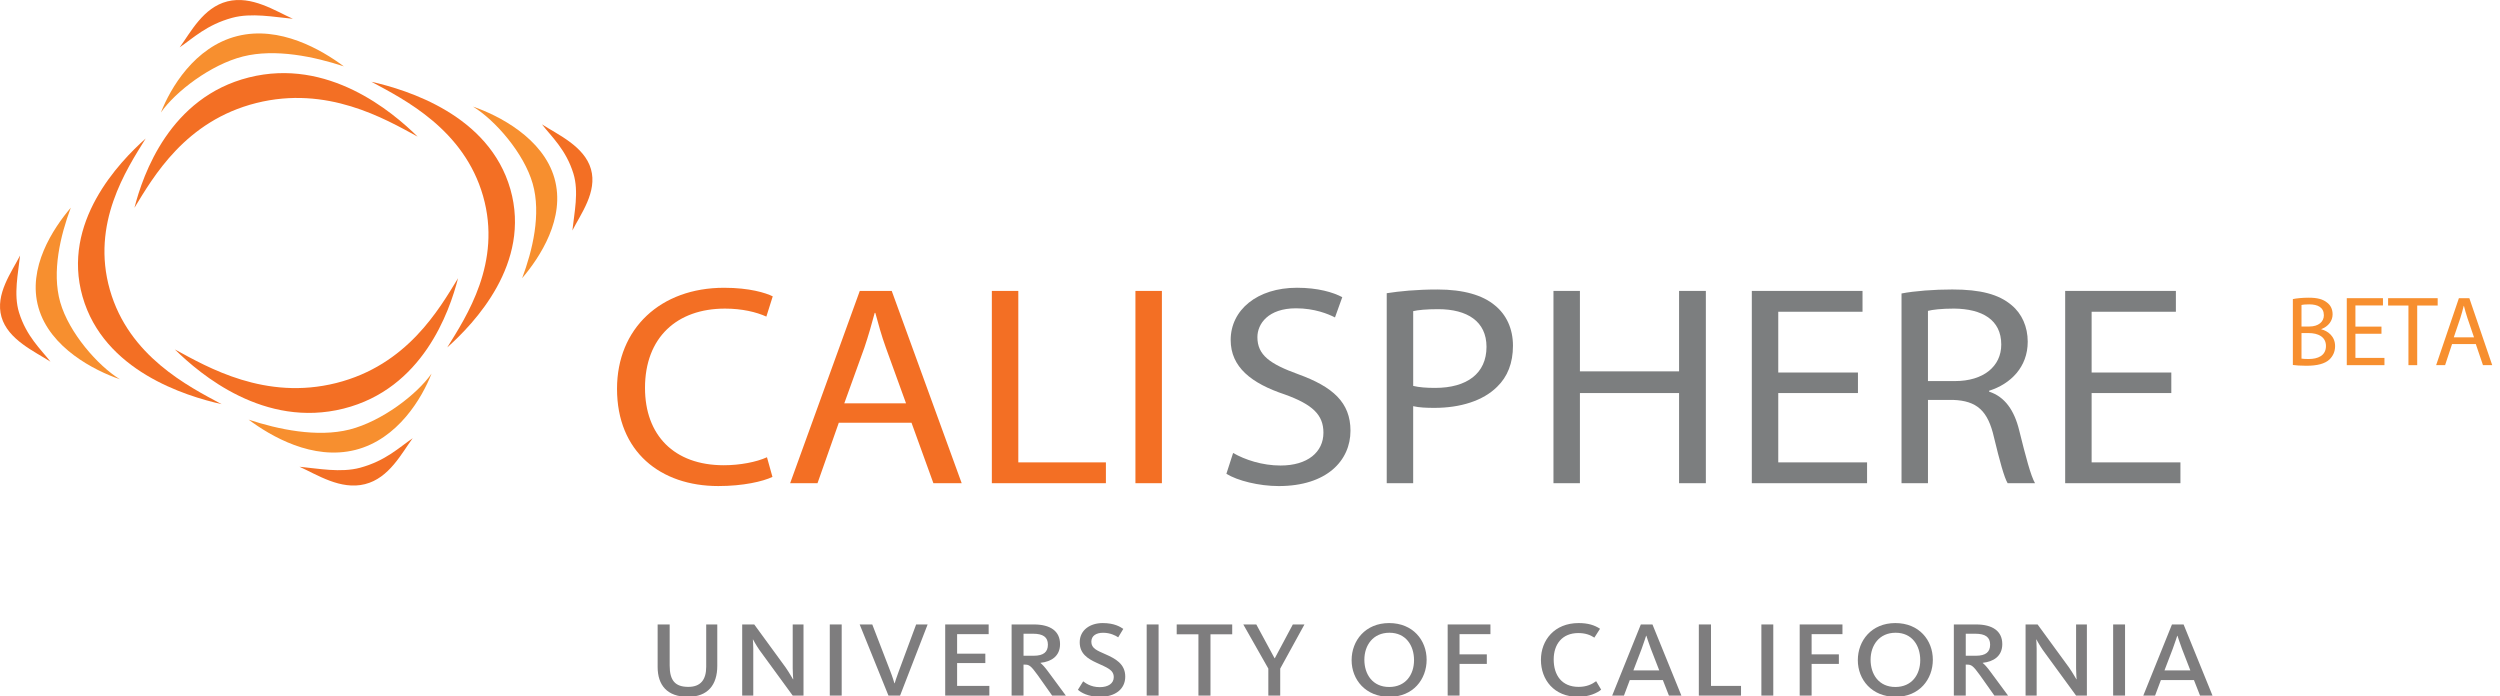
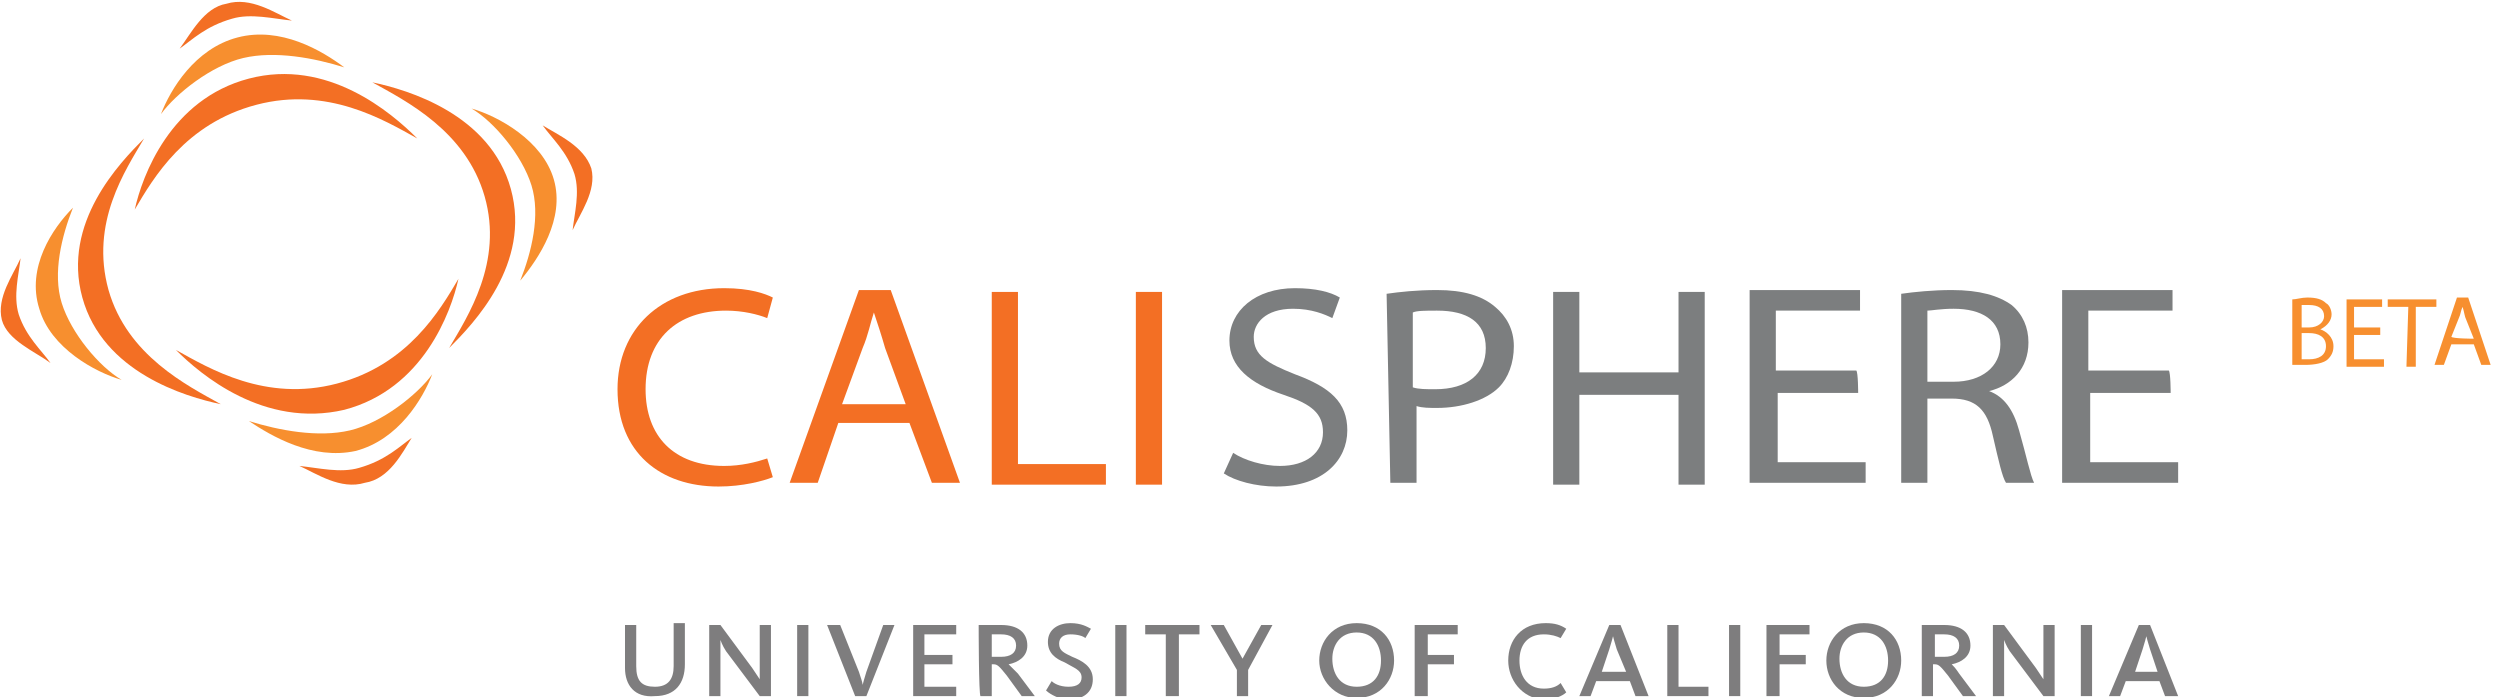
- <svg xmlns="http://www.w3.org/2000/svg" version="1.1" id="Layer_1" x="0px" y="0px" width="133.577px" height="37.166px" viewBox="0 0 133.577 37.166" enable-background="new 0 0 133.577 37.166" xml:space="preserve">
+ <svg xmlns="http://www.w3.org/2000/svg" version="1.1" id="Layer_1" x="0px" y="0px" viewBox="-328 288.8 133.6 37.2" enable-background="new -328 288.8 133.6 37.2" xml:space="preserve">
  <g>
-     <path fill="#F78F2F" d="M122.509,15.98c0.202-0.042,0.521-0.074,0.845-0.074c0.462,0,0.759,0.08,0.982,0.26   c0.186,0.138,0.297,0.35,0.297,0.632c0,0.345-0.229,0.648-0.605,0.786v0.011c0.34,0.085,0.738,0.366,0.738,0.897   c0,0.308-0.122,0.542-0.303,0.717c-0.249,0.229-0.653,0.334-1.237,0.334c-0.318,0-0.562-0.021-0.717-0.042V15.98z M122.971,17.446   h0.42c0.488,0,0.775-0.255,0.775-0.6c0-0.419-0.319-0.584-0.786-0.584c-0.213,0-0.335,0.016-0.409,0.032V17.446z M122.971,19.161   c0.091,0.016,0.224,0.021,0.388,0.021c0.479,0,0.919-0.175,0.919-0.696c0-0.488-0.42-0.69-0.924-0.69h-0.383V19.161z" />
-     <path fill="#F78F2F" d="M127.244,17.833h-1.392v1.29h1.551v0.388h-2.013v-3.579h1.933v0.388h-1.471v1.131h1.392V17.833z" />
-     <path fill="#F78F2F" d="M128.686,16.325h-1.088v-0.393h2.649v0.393h-1.094v3.186h-0.468V16.325z" />
-     <path fill="#F78F2F" d="M131.015,18.385l-0.372,1.126h-0.478l1.216-3.579h0.558l1.222,3.579h-0.494l-0.382-1.126H131.015z    M132.188,18.024l-0.351-1.03c-0.08-0.233-0.133-0.446-0.187-0.653h-0.01c-0.054,0.212-0.112,0.43-0.181,0.647l-0.351,1.036   H132.188z" />
+     <path fill="#F78F2F" d="M-205.5,304.8c0.2,0,0.5-0.1,0.8-0.1c0.5,0,0.8,0.1,1,0.3c0.2,0.1,0.3,0.4,0.3,0.6c0,0.3-0.2,0.6-0.6,0.8v0   c0.3,0.1,0.7,0.4,0.7,0.9c0,0.3-0.1,0.5-0.3,0.7c-0.2,0.2-0.7,0.3-1.2,0.3c-0.3,0-0.6,0-0.7,0   C-205.5,308.3-205.5,304.8-205.5,304.8z M-205,306.3h0.4c0.5,0,0.8-0.3,0.8-0.6c0-0.4-0.3-0.6-0.8-0.6c-0.2,0-0.3,0-0.4,0V306.3z    M-205,308c0.1,0,0.2,0,0.4,0c0.5,0,0.9-0.2,0.9-0.7c0-0.5-0.4-0.7-0.9-0.7h-0.4C-205,306.6-205,308-205,308z" />
+     <path fill="#F78F2F" d="M-200.8,306.7h-1.4v1.3h1.6v0.4h-2v-3.6h1.9v0.4h-1.5v1.1h1.4V306.7z" />
+     <path fill="#F78F2F" d="M-199.3,305.2h-1.1v-0.4h2.6v0.4h-1.1v3.2h-0.5L-199.3,305.2L-199.3,305.2z" />
+     <path fill="#F78F2F" d="M-197,307.2l-0.4,1.1h-0.5l1.2-3.6h0.6l1.2,3.6h-0.5l-0.4-1.1H-197z M-195.8,306.9l-0.4-1   c-0.1-0.2-0.1-0.4-0.2-0.7h0c-0.1,0.2-0.1,0.4-0.2,0.6l-0.4,1C-196.9,306.9-195.8,306.9-195.8,306.9z" />
  </g>
  <g>
-     <path fill="#F36F24" d="M41.273,25.482c-0.52,0.244-1.56,0.488-2.893,0.488c-3.088,0-5.412-1.83-5.412-5.198   c0-3.217,2.324-5.396,5.72-5.396c1.365,0,2.227,0.274,2.6,0.458l-0.341,1.082c-0.536-0.244-1.3-0.427-2.21-0.427   c-2.567,0-4.274,1.54-4.274,4.238c0,2.516,1.544,4.131,4.209,4.131c0.861,0,1.739-0.168,2.308-0.427L41.273,25.482z" />
-     <path fill="#F36F24" d="M44.818,22.586l-1.138,3.232h-1.462l3.721-10.274h1.707l3.738,10.274h-1.512l-1.17-3.232H44.818z    M48.41,21.55l-1.072-2.958c-0.244-0.67-0.406-1.28-0.569-1.875h-0.033c-0.163,0.61-0.341,1.235-0.552,1.86l-1.073,2.973H48.41z" />
-     <path fill="#F36F24" d="M52.995,15.544h1.414v9.161h4.68v1.113h-6.094V15.544z" />
-     <path fill="#F36F24" d="M62.081,15.544v10.274h-1.414V15.544H62.081z" />
+     <path fill="#F36F24" d="M-286.7,314.3c-0.5,0.2-1.6,0.5-2.9,0.5c-3.1,0-5.4-1.8-5.4-5.2c0-3.2,2.3-5.4,5.7-5.4   c1.4,0,2.2,0.3,2.6,0.5l-0.3,1.1c-0.5-0.2-1.3-0.4-2.2-0.4c-2.6,0-4.3,1.5-4.3,4.2c0,2.5,1.5,4.1,4.2,4.1c0.9,0,1.7-0.2,2.3-0.4   L-286.7,314.3z" />
+     <path fill="#F36F24" d="M-283.2,311.4l-1.1,3.2h-1.5l3.7-10.3h1.7l3.7,10.3h-1.5l-1.2-3.2H-283.2z M-279.6,310.4l-1.1-3   c-0.2-0.7-0.4-1.3-0.6-1.9h0c-0.2,0.6-0.3,1.2-0.6,1.9l-1.1,3H-279.6z" />
+     <path fill="#F36F24" d="M-275,304.4h1.4v9.2h4.7v1.1h-6.1C-275,314.7-275,304.4-275,304.4z" />
+     <path fill="#F36F24" d="M-265.9,304.4v10.3h-1.4v-10.3H-265.9z" />
  </g>
  <g>
-     <path fill="#7C7E7F" d="M65.886,24.202c0.634,0.366,1.56,0.671,2.535,0.671c1.446,0,2.291-0.717,2.291-1.754   c0-0.959-0.585-1.508-2.063-2.042c-1.788-0.595-2.893-1.463-2.893-2.912c0-1.601,1.414-2.79,3.542-2.79   c1.121,0,1.934,0.244,2.421,0.503l-0.39,1.083c-0.357-0.183-1.089-0.488-2.081-0.488c-1.495,0-2.064,0.838-2.064,1.54   c0,0.96,0.667,1.433,2.178,1.981c1.853,0.672,2.795,1.51,2.795,3.02c0,1.584-1.251,2.957-3.835,2.957   c-1.056,0-2.21-0.29-2.795-0.656L65.886,24.202z" />
-     <path fill="#7C7E7F" d="M74.095,15.666c0.683-0.106,1.576-0.198,2.714-0.198c1.397,0,2.421,0.305,3.071,0.854   c0.601,0.488,0.959,1.234,0.959,2.149c0,0.93-0.293,1.661-0.846,2.195c-0.747,0.746-1.966,1.127-3.348,1.127   c-0.422,0-0.812-0.015-1.138-0.091v4.116h-1.413V15.666z M75.508,20.619c0.31,0.076,0.699,0.107,1.171,0.107   c1.706,0,2.746-0.777,2.746-2.195c0-1.356-1.024-2.012-2.584-2.012c-0.617,0-1.089,0.045-1.333,0.106V20.619z" />
+     <path fill="#7C7E7F" d="M-262.1,313c0.6,0.4,1.6,0.7,2.5,0.7c1.4,0,2.3-0.7,2.3-1.8c0-1-0.6-1.5-2.1-2c-1.8-0.6-2.9-1.5-2.9-2.9   c0-1.6,1.4-2.8,3.5-2.8c1.1,0,1.9,0.2,2.4,0.5l-0.4,1.1c-0.4-0.2-1.1-0.5-2.1-0.5c-1.5,0-2.1,0.8-2.1,1.5c0,1,0.7,1.4,2.2,2   c1.9,0.7,2.8,1.5,2.8,3c0,1.6-1.3,3-3.8,3c-1.1,0-2.2-0.3-2.8-0.7L-262.1,313z" />
+     <path fill="#7C7E7F" d="M-253.9,304.5c0.7-0.1,1.6-0.2,2.7-0.2c1.4,0,2.4,0.3,3.1,0.9c0.6,0.5,1,1.2,1,2.1c0,0.9-0.3,1.7-0.8,2.2   c-0.7,0.7-2,1.1-3.3,1.1c-0.4,0-0.8,0-1.1-0.1v4.1h-1.4L-253.9,304.5L-253.9,304.5z M-252.5,309.5c0.3,0.1,0.7,0.1,1.2,0.1   c1.7,0,2.7-0.8,2.7-2.2c0-1.4-1-2-2.6-2c-0.6,0-1.1,0-1.3,0.1V309.5z" />
  </g>
  <g>
-     <path fill="#7C7E7F" d="M84.416,15.544v4.298h5.298v-4.298h1.431v10.274h-1.431v-4.817h-5.298v4.817h-1.413V15.544H84.416z" />
-     <path fill="#7C7E7F" d="M99.272,21.001h-4.258v3.704h4.745v1.113h-6.158V15.544h5.915v1.113h-4.502v3.247h4.258V21.001z" />
-     <path fill="#7C7E7F" d="M101.599,15.681c0.715-0.137,1.738-0.214,2.714-0.214c1.511,0,2.486,0.259,3.169,0.839   c0.552,0.457,0.861,1.158,0.861,1.951c0,1.356-0.91,2.256-2.064,2.622v0.046c0.846,0.274,1.349,1.006,1.609,2.073   c0.357,1.433,0.617,2.424,0.845,2.82h-1.463c-0.179-0.29-0.422-1.174-0.731-2.455c-0.324-1.418-0.909-1.951-2.193-1.996h-1.333   v4.451h-1.413V15.681z M103.012,20.361h1.446c1.512,0,2.471-0.778,2.471-1.952c0-1.326-1.024-1.906-2.519-1.921   c-0.683,0-1.171,0.061-1.398,0.122V20.361z" />
-     <path fill="#7C7E7F" d="M116.015,21.001h-4.258v3.704h4.745v1.113h-6.158V15.544h5.915v1.113h-4.502v3.247h4.258V21.001z" />
+     <path fill="#7C7E7F" d="M-243.6,304.4v4.3h5.3v-4.3h1.4v10.3h-1.4v-4.8h-5.3v4.8h-1.4v-10.3H-243.6z" />
+     <path fill="#7C7E7F" d="M-228.7,309.8h-4.3v3.7h4.7v1.1h-6.2v-10.3h5.9v1.1h-4.5v3.2h4.3C-228.7,308.7-228.7,309.8-228.7,309.8z" />
+     <path fill="#7C7E7F" d="M-226.4,304.5c0.7-0.1,1.7-0.2,2.7-0.2c1.5,0,2.5,0.3,3.2,0.8c0.6,0.5,0.9,1.2,0.9,2c0,1.4-0.9,2.3-2.1,2.6   v0c0.8,0.3,1.3,1,1.6,2.1c0.4,1.4,0.6,2.4,0.8,2.8h-1.5c-0.2-0.3-0.4-1.2-0.7-2.5c-0.3-1.4-0.9-2-2.2-2h-1.3v4.5h-1.4L-226.4,304.5   L-226.4,304.5z M-225,309.2h1.4c1.5,0,2.5-0.8,2.5-2c0-1.3-1-1.9-2.5-1.9c-0.7,0-1.2,0.1-1.4,0.1V309.2z" />
+     <path fill="#7C7E7F" d="M-212,309.8h-4.3v3.7h4.7v1.1h-6.2v-10.3h5.9v1.1h-4.5v3.2h4.3C-212,308.7-212,309.8-212,309.8z" />
  </g>
-   <path fill="#F36F24" d="M4.412,15.854c1.133,3.967,5.503,5.305,7.427,5.74c-1.781-0.955-4.954-2.554-5.968-6.106  c-1.015-3.552,0.88-6.424,1.913-8.088C6.35,8.681,3.279,11.889,4.412,15.854" />
-   <path fill-rule="evenodd" clip-rule="evenodd" fill="#F78F2F" d="M2.057,16.441c0.613,2.144,2.982,3.355,4.353,3.826  c-1.187-0.725-2.728-2.495-3.191-4.117c-0.462-1.617,0.01-3.576,0.564-5.053C2.836,12.213,1.446,14.306,2.057,16.441" />
-   <path fill-rule="evenodd" clip-rule="evenodd" fill="#F36F24" d="M2.698,19.326c-0.523-0.671-1.285-1.353-1.681-2.628  c-0.3-0.972-0.044-2.099,0.055-3.045c-0.444,0.876-1.341,2.062-0.993,3.282C0.428,18.153,1.854,18.78,2.698,19.326" />
-   <path fill="#F36F24" d="M27.27,10.109c-1.134-3.966-5.502-5.304-7.428-5.741c1.781,0.956,4.954,2.556,5.969,6.108  c1.015,3.55-0.882,6.424-1.915,8.088C25.332,17.283,28.402,14.076,27.27,10.109" />
-   <path fill-rule="evenodd" clip-rule="evenodd" fill="#F78F2F" d="M29.624,9.521c-0.612-2.143-2.982-3.356-4.352-3.825  c1.188,0.723,2.727,2.494,3.19,4.116c0.463,1.616-0.008,3.576-0.563,5.051C28.844,13.75,30.234,11.659,29.624,9.521" />
-   <path fill-rule="evenodd" clip-rule="evenodd" fill="#F36F24" d="M28.956,6.644c0.523,0.671,1.286,1.354,1.681,2.627  c0.301,0.974,0.046,2.1-0.054,3.045c0.443-0.877,1.341-2.061,0.992-3.28C31.227,7.816,29.8,7.191,28.956,6.644" />
-   <path fill="#F36F24" d="M18.357,21.832c4.227-1.062,5.653-5.162,6.118-6.968c-1.02,1.672-2.723,4.649-6.51,5.601  c-3.786,0.951-6.849-0.829-8.624-1.796C10.708,20.014,14.128,22.895,18.357,21.832" />
-   <path fill-rule="evenodd" clip-rule="evenodd" fill="#F78F2F" d="M18.981,24.041c2.286-0.574,3.577-2.797,4.078-4.082  c-0.773,1.112-2.659,2.557-4.388,2.993c-1.723,0.433-3.812-0.009-5.387-0.53C14.474,23.309,16.704,24.612,18.981,24.041" />
-   <path fill-rule="evenodd" clip-rule="evenodd" fill="#F36F24" d="M22.05,23.414c-0.716,0.49-1.445,1.205-2.802,1.576  c-1.037,0.282-2.239,0.043-3.247-0.051c0.935,0.418,2.198,1.258,3.499,0.93C20.798,25.545,21.465,24.207,22.05,23.414" />
-   <path fill="#F36F24" d="M13.301,4.137C9.073,5.2,7.647,9.299,7.182,11.104c1.019-1.669,2.724-4.647,6.51-5.599  c3.786-0.951,6.849,0.828,8.623,1.796C20.948,5.956,17.529,3.074,13.301,4.137" />
-   <path fill-rule="evenodd" clip-rule="evenodd" fill="#F78F2F" d="M12.675,1.928C10.39,2.503,9.098,4.724,8.598,6.011  c0.771-1.112,2.657-2.559,4.387-2.994c1.723-0.433,3.812,0.009,5.387,0.529C17.182,2.661,14.953,1.355,12.675,1.928" />
-   <path fill-rule="evenodd" clip-rule="evenodd" fill="#F36F24" d="M9.6,2.529c0.716-0.489,1.443-1.205,2.8-1.576  c1.038-0.282,2.238-0.042,3.248,0.051c-0.936-0.417-2.198-1.257-3.498-0.93C10.85,0.4,10.183,1.737,9.6,2.529" />
-   <path fill="#7E7D7E" d="M35.138,35.635v-2.27h0.643v2.195c0,0.813,0.304,1.14,0.999,1.14c0.657,0,0.953-0.386,0.953-1.071v-2.264  h0.592v2.211c0,1.014-0.503,1.656-1.568,1.656C35.641,37.232,35.138,36.604,35.138,35.635" />
-   <path fill="#7E7D7E" d="M39.656,33.365H40.3l1.678,2.299c0.214,0.305,0.384,0.629,0.392,0.629h0.014c0,0-0.029-0.296-0.029-0.584  v-2.344h0.577v3.801h-0.577l-1.782-2.441c-0.177-0.258-0.34-0.561-0.34-0.561h-0.007c0,0,0.022,0.251,0.022,0.486v2.516h-0.592  V33.365z" />
-   <rect x="44.336" y="33.365" fill="#7E7D7E" width="0.636" height="3.801" />
-   <path fill="#7E7D7E" d="M45.933,33.365h0.673l0.961,2.492c0.111,0.279,0.222,0.643,0.222,0.65h0.015c0-0.008,0.111-0.363,0.222-0.65  l0.924-2.492h0.614l-1.472,3.801h-0.621L45.933,33.365z" />
-   <polygon fill="#7E7D7E" points="50.503,33.365 52.825,33.365 52.825,33.883 51.139,33.883 51.139,34.926 52.647,34.926   52.647,35.428 51.139,35.428 51.139,36.648 52.862,36.648 52.862,37.166 50.503,37.166 " />
-   <path fill="#7E7D7E" d="M54.051,33.365h1.191c0.887,0,1.397,0.362,1.397,1.051c0,0.649-0.473,0.938-1.042,0.998v0.014  c0.081,0.06,0.222,0.199,0.451,0.518l0.902,1.221h-0.732l-0.769-1.088c-0.377-0.525-0.466-0.568-0.695-0.568h-0.067v1.656h-0.636  V33.365z M55.228,35.037c0.533,0,0.762-0.201,0.762-0.593c0-0.399-0.252-0.584-0.799-0.584h-0.503v1.177H55.228z" />
-   <path fill="#7E7D7E" d="M57.594,36.855l0.281-0.451c0.104,0.074,0.384,0.311,0.887,0.311c0.451,0,0.747-0.199,0.747-0.533  c0-0.398-0.362-0.51-0.917-0.769c-0.488-0.222-0.902-0.495-0.902-1.094c0-0.666,0.569-1.028,1.227-1.028  c0.622,0,0.939,0.2,1.102,0.311l-0.273,0.451c-0.141-0.097-0.429-0.244-0.806-0.244c-0.363,0-0.629,0.156-0.629,0.48  c0,0.361,0.318,0.473,0.732,0.658c0.533,0.236,1.08,0.511,1.08,1.205c0,0.666-0.533,1.08-1.354,1.08  C58.133,37.232,57.749,36.996,57.594,36.855" />
-   <rect x="61.268" y="33.365" fill="#7E7D7E" width="0.636" height="3.801" />
-   <polygon fill="#7E7D7E" points="64.033,33.891 62.872,33.891 62.872,33.365 65.838,33.365 65.838,33.891 64.677,33.891   64.677,37.166 64.033,37.166 " />
-   <polygon fill="#7E7D7E" points="67.768,35.724 66.43,33.365 67.125,33.365 68.1,35.169 68.115,35.169 69.077,33.365 69.698,33.365   68.403,35.724 68.403,37.166 67.768,37.166 " />
-   <path fill="#7E7D7E" d="M72.218,35.273c0-1.043,0.732-1.982,2.005-1.982c1.271,0,2.003,0.917,2.003,1.96  c0,1.042-0.717,1.981-1.988,1.981C72.965,37.232,72.218,36.314,72.218,35.273 M75.553,35.273c0-0.785-0.436-1.465-1.315-1.465  s-1.339,0.674-1.339,1.442c0,0.782,0.443,1.456,1.324,1.456C75.103,36.707,75.553,36.049,75.553,35.273" />
-   <polygon fill="#7E7D7E" points="77.35,33.365 79.635,33.365 79.635,33.883 77.984,33.883 77.984,34.963 79.442,34.963   79.442,35.473 77.984,35.473 77.984,37.166 77.35,37.166 " />
-   <path fill="#7E7D7E" d="M82.333,35.258c0-1.057,0.725-1.967,2.012-1.967c0.51,0,0.85,0.111,1.146,0.304l-0.303,0.474  c-0.222-0.148-0.488-0.244-0.858-0.244c-0.864,0-1.315,0.599-1.315,1.412c0,0.836,0.429,1.463,1.331,1.463  c0.429,0,0.717-0.141,0.938-0.303l0.267,0.451c-0.207,0.178-0.651,0.385-1.228,0.385C83.028,37.232,82.333,36.314,82.333,35.258" />
-   <path fill="#7E7D7E" d="M87.671,33.365h0.621l1.546,3.801h-0.666l-0.324-0.828H87.08l-0.311,0.828h-0.629L87.671,33.365z   M88.655,35.82l-0.451-1.161c-0.126-0.333-0.236-0.688-0.236-0.688h-0.016c0,0-0.118,0.371-0.235,0.688l-0.444,1.161H88.655z" />
-   <polygon fill="#7E7D7E" points="90.77,33.365 91.42,33.365 91.42,36.648 93.024,36.648 93.024,37.166 90.77,37.166 " />
-   <rect x="94.112" y="33.365" fill="#7E7D7E" width="0.636" height="3.801" />
-   <polygon fill="#7E7D7E" points="96.159,33.365 98.444,33.365 98.444,33.883 96.796,33.883 96.796,34.963 98.252,34.963   98.252,35.473 96.796,35.473 96.796,37.166 96.159,37.166 " />
-   <path fill="#7E7D7E" d="M99.265,35.273c0-1.043,0.732-1.982,2.004-1.982s2.004,0.917,2.004,1.96c0,1.042-0.718,1.981-1.988,1.981  C100.012,37.232,99.265,36.314,99.265,35.273 M102.6,35.273c0-0.785-0.437-1.465-1.315-1.465c-0.88,0-1.338,0.674-1.338,1.442  c0,0.782,0.442,1.456,1.322,1.456S102.6,36.049,102.6,35.273" />
-   <path fill="#7E7D7E" d="M104.396,33.365h1.19c0.887,0,1.398,0.362,1.398,1.051c0,0.649-0.475,0.938-1.043,0.998v0.014  c0.081,0.06,0.221,0.199,0.45,0.518l0.902,1.221h-0.731l-0.77-1.088c-0.377-0.525-0.466-0.568-0.695-0.568h-0.066v1.656h-0.636  V33.365z M105.572,35.037c0.532,0,0.762-0.201,0.762-0.593c0-0.399-0.252-0.584-0.799-0.584h-0.503v1.177H105.572z" />
-   <path fill="#7E7D7E" d="M108.227,33.365h0.643l1.679,2.299c0.215,0.305,0.385,0.629,0.393,0.629h0.014c0,0-0.029-0.296-0.029-0.584  v-2.344h0.577v3.801h-0.577l-1.781-2.441c-0.179-0.258-0.34-0.561-0.34-0.561h-0.009c0,0,0.023,0.251,0.023,0.486v2.516h-0.592  V33.365z" />
-   <rect x="112.907" y="33.365" fill="#7E7D7E" width="0.636" height="3.801" />
-   <path fill="#7E7D7E" d="M116.05,33.365h0.621l1.545,3.801h-0.666l-0.325-0.828h-1.767l-0.311,0.828h-0.629L116.05,33.365z   M117.032,35.82l-0.45-1.161c-0.126-0.333-0.236-0.688-0.236-0.688h-0.015c0,0-0.119,0.371-0.237,0.688l-0.444,1.161H117.032z" />
+   <path fill="#F36F24" d="M-323.6,304.7c1.1,4,5.5,5.3,7.4,5.7c-1.8-1-5-2.6-6-6.1c-1-3.6,0.9-6.4,1.9-8.1  C-321.6,297.5-324.7,300.7-323.6,304.7" />
+   <path fill="#F78F2F" d="M-325.9,305.3c0.6,2.1,3,3.4,4.4,3.8c-1.2-0.7-2.7-2.5-3.2-4.1c-0.5-1.6,0-3.6,0.6-5.1  C-325.2,301-326.6,303.1-325.9,305.3" />
+   <path fill="#F36F24" d="M-325.3,308.2c-0.5-0.7-1.3-1.4-1.7-2.6c-0.3-1,0-2.1,0.1-3c-0.4,0.9-1.3,2.1-1,3.3  C-327.6,307-326.1,307.6-325.3,308.2" />
+   <path fill="#F36F24" d="M-300.7,298.9c-1.1-4-5.5-5.3-7.4-5.7c1.8,1,5,2.6,6,6.1c1,3.5-0.9,6.4-1.9,8.1  C-302.7,306.1-299.6,302.9-300.7,298.9" />
+   <path fill="#F78F2F" d="M-298.4,298.4c-0.6-2.1-3-3.4-4.4-3.8c1.2,0.7,2.7,2.5,3.2,4.1c0.5,1.6,0,3.6-0.6,5.1  C-299.2,302.6-297.8,300.5-298.4,298.4" />
+   <path fill="#F36F24" d="M-299,295.5c0.5,0.7,1.3,1.4,1.7,2.6c0.3,1,0,2.1-0.1,3c0.4-0.9,1.3-2.1,1-3.3  C-296.8,296.6-298.2,296-299,295.5" />
+   <path fill="#F36F24" d="M-309.6,310.7c4.2-1.1,5.7-5.2,6.1-7c-1,1.7-2.7,4.6-6.5,5.6c-3.8,1-6.8-0.8-8.6-1.8  C-317.3,308.8-313.9,311.7-309.6,310.7" />
+   <path fill="#F78F2F" d="M-309,312.9c2.3-0.6,3.6-2.8,4.1-4.1c-0.8,1.1-2.7,2.6-4.4,3c-1.7,0.4-3.8,0-5.4-0.5  C-313.5,312.1-311.3,313.4-309,312.9" />
+   <path fill="#F36F24" d="M-306,312.2c-0.7,0.5-1.4,1.2-2.8,1.6c-1,0.3-2.2,0-3.2-0.1c0.9,0.4,2.2,1.3,3.5,0.9  C-307.2,314.4-306.5,313-306,312.2" />
+   <path fill="#F36F24" d="M-314.7,293c-4.2,1.1-5.7,5.2-6.1,7c1-1.7,2.7-4.6,6.5-5.6c3.8-1,6.8,0.8,8.6,1.8  C-307.1,294.8-310.5,291.9-314.7,293" />
+   <path fill="#F78F2F" d="M-315.3,290.8c-2.3,0.6-3.6,2.8-4.1,4.1c0.8-1.1,2.7-2.6,4.4-3c1.7-0.4,3.8,0,5.4,0.5  C-310.8,291.5-313,290.2-315.3,290.8" />
+   <path fill="#F36F24" d="M-318.4,291.4c0.7-0.5,1.4-1.2,2.8-1.6c1-0.3,2.2,0,3.2,0.1c-0.9-0.4-2.2-1.3-3.5-0.9  C-317.1,289.2-317.8,290.6-318.4,291.4" />
  <g>
- </g>
-   <g>
- </g>
-   <g>
- </g>
-   <g>
- </g>
-   <g>
- </g>
-   <g>
- </g>
+     <path fill="#7E7D7E" d="M-294.6,324.5v-2.3h0.6v2.2c0,0.8,0.3,1.1,1,1.1c0.7,0,1-0.4,1-1.1v-2.3h0.6v2.2c0,1-0.5,1.7-1.6,1.7   C-294.1,326.1-294.6,325.4-294.6,324.5" />
+     <path fill="#7E7D7E" d="M-290.1,322.2h0.6l1.7,2.3c0.2,0.3,0.4,0.6,0.4,0.6h0c0,0,0-0.3,0-0.6v-2.3h0.6v3.8h-0.6l-1.8-2.4   c-0.2-0.3-0.3-0.6-0.3-0.6h0c0,0,0,0.3,0,0.5v2.5h-0.6V322.2z" />
+     <rect x="-285.4" y="322.2" fill="#7E7D7E" width="0.6" height="3.8" />
+     <path fill="#7E7D7E" d="M-283.8,322.2h0.7l1,2.5c0.1,0.3,0.2,0.6,0.2,0.7h0c0,0,0.1-0.4,0.2-0.7l0.9-2.5h0.6l-1.5,3.8h-0.6   L-283.8,322.2z" />
+     <polygon fill="#7E7D7E" points="-279.2,322.2 -276.9,322.2 -276.9,322.7 -278.6,322.7 -278.6,323.8 -277.1,323.8 -277.1,324.3    -278.6,324.3 -278.6,325.5 -276.9,325.5 -276.9,326 -279.2,326  " />
+     <path fill="#7E7D7E" d="M-275.7,322.2h1.2c0.9,0,1.4,0.4,1.4,1.1c0,0.6-0.5,0.9-1,1v0c0.1,0.1,0.2,0.2,0.5,0.5l0.9,1.2h-0.7   l-0.8-1.1c-0.4-0.5-0.5-0.6-0.7-0.6h-0.1v1.7h-0.6C-275.7,326-275.7,322.2-275.7,322.2z M-274.5,323.9c0.5,0,0.8-0.2,0.8-0.6   c0-0.4-0.3-0.6-0.8-0.6h-0.5v1.2C-275,323.9-274.5,323.9-274.5,323.9z" />
+     <path fill="#7E7D7E" d="M-272.1,325.7l0.3-0.5c0.1,0.1,0.4,0.3,0.9,0.3c0.5,0,0.7-0.2,0.7-0.5c0-0.4-0.4-0.5-0.9-0.8   c-0.5-0.2-0.9-0.5-0.9-1.1c0-0.7,0.6-1,1.2-1c0.6,0,0.9,0.2,1.1,0.3l-0.3,0.5c-0.1-0.1-0.4-0.2-0.8-0.2c-0.4,0-0.6,0.2-0.6,0.5   c0,0.4,0.3,0.5,0.7,0.7c0.5,0.2,1.1,0.5,1.1,1.2c0,0.7-0.5,1.1-1.4,1.1C-271.6,326.1-272,325.8-272.1,325.7" />
+     <rect x="-268.4" y="322.2" fill="#7E7D7E" width="0.6" height="3.8" />
+     <polygon fill="#7E7D7E" points="-265.7,322.7 -266.8,322.7 -266.8,322.2 -263.9,322.2 -263.9,322.7 -265,322.7 -265,326    -265.7,326  " />
+     <polygon fill="#7E7D7E" points="-261.9,324.6 -263.3,322.2 -262.6,322.2 -261.6,324 -261.6,324 -260.6,322.2 -260,322.2    -261.3,324.6 -261.3,326 -261.9,326  " />
+     <path fill="#7E7D7E" d="M-257.5,324.1c0-1,0.7-2,2-2c1.3,0,2,0.9,2,2c0,1-0.7,2-2,2C-256.7,326.1-257.5,325.1-257.5,324.1    M-254.2,324.1c0-0.8-0.4-1.5-1.3-1.5c-0.9,0-1.3,0.7-1.3,1.4c0,0.8,0.4,1.5,1.3,1.5C-254.6,325.5-254.2,324.9-254.2,324.1" />
+     <polygon fill="#7E7D7E" points="-252.4,322.2 -250.1,322.2 -250.1,322.7 -251.7,322.7 -251.7,323.8 -250.3,323.8 -250.3,324.3    -251.7,324.3 -251.7,326 -252.4,326  " />
+     <path fill="#7E7D7E" d="M-247.4,324.1c0-1.1,0.7-2,2-2c0.5,0,0.8,0.1,1.1,0.3l-0.3,0.5c-0.2-0.1-0.5-0.2-0.9-0.2   c-0.9,0-1.3,0.6-1.3,1.4c0,0.8,0.4,1.5,1.3,1.5c0.4,0,0.7-0.1,0.9-0.3l0.3,0.5c-0.2,0.2-0.7,0.4-1.2,0.4   C-246.7,326.1-247.4,325.1-247.4,324.1" />
+     <path fill="#7E7D7E" d="M-242,322.2h0.6l1.5,3.8h-0.7l-0.3-0.8h-1.8l-0.3,0.8h-0.6L-242,322.2z M-241.1,324.7l-0.5-1.2   c-0.1-0.3-0.2-0.7-0.2-0.7h0c0,0-0.1,0.4-0.2,0.7l-0.4,1.2H-241.1z" />
+     <polygon fill="#7E7D7E" points="-238.9,322.2 -238.3,322.2 -238.3,325.5 -236.7,325.5 -236.7,326 -238.9,326  " />
+     <rect x="-235.6" y="322.2" fill="#7E7D7E" width="0.6" height="3.8" />
+     <polygon fill="#7E7D7E" points="-233.6,322.2 -231.3,322.2 -231.3,322.7 -232.9,322.7 -232.9,323.8 -231.5,323.8 -231.5,324.3    -232.9,324.3 -232.9,326 -233.6,326  " />
+     <path fill="#7E7D7E" d="M-230.4,324.1c0-1,0.7-2,2-2s2,0.9,2,2c0,1-0.7,2-2,2C-229.7,326.1-230.4,325.1-230.4,324.1 M-227.1,324.1   c0-0.8-0.4-1.5-1.3-1.5c-0.9,0-1.3,0.7-1.3,1.4c0,0.8,0.4,1.5,1.3,1.5S-227.1,324.9-227.1,324.1" />
+     <path fill="#7E7D7E" d="M-225.3,322.2h1.2c0.9,0,1.4,0.4,1.4,1.1c0,0.6-0.5,0.9-1,1v0c0.1,0.1,0.2,0.2,0.4,0.5l0.9,1.2h-0.7   l-0.8-1.1c-0.4-0.5-0.5-0.6-0.7-0.6h-0.1v1.7h-0.6L-225.3,322.2L-225.3,322.2z M-224.1,323.9c0.5,0,0.8-0.2,0.8-0.6   c0-0.4-0.3-0.6-0.8-0.6h-0.5v1.2C-224.7,323.9-224.1,323.9-224.1,323.9z" />
+     <path fill="#7E7D7E" d="M-221.5,322.2h0.6l1.7,2.3c0.2,0.3,0.4,0.6,0.4,0.6h0c0,0,0-0.3,0-0.6v-2.3h0.6v3.8h-0.6l-1.8-2.4   c-0.2-0.3-0.3-0.6-0.3-0.6h0c0,0,0,0.3,0,0.5v2.5h-0.6L-221.5,322.2L-221.5,322.2z" />
+     <rect x="-216.8" y="322.2" fill="#7E7D7E" width="0.6" height="3.8" />
+     <path fill="#7E7D7E" d="M-213.7,322.2h0.6l1.5,3.8h-0.7l-0.3-0.8h-1.8l-0.3,0.8h-0.6L-213.7,322.2z M-212.7,324.7l-0.4-1.2   c-0.1-0.3-0.2-0.7-0.2-0.7h0c0,0-0.1,0.4-0.2,0.7l-0.4,1.2H-212.7z" />
+   </g>
</svg>
